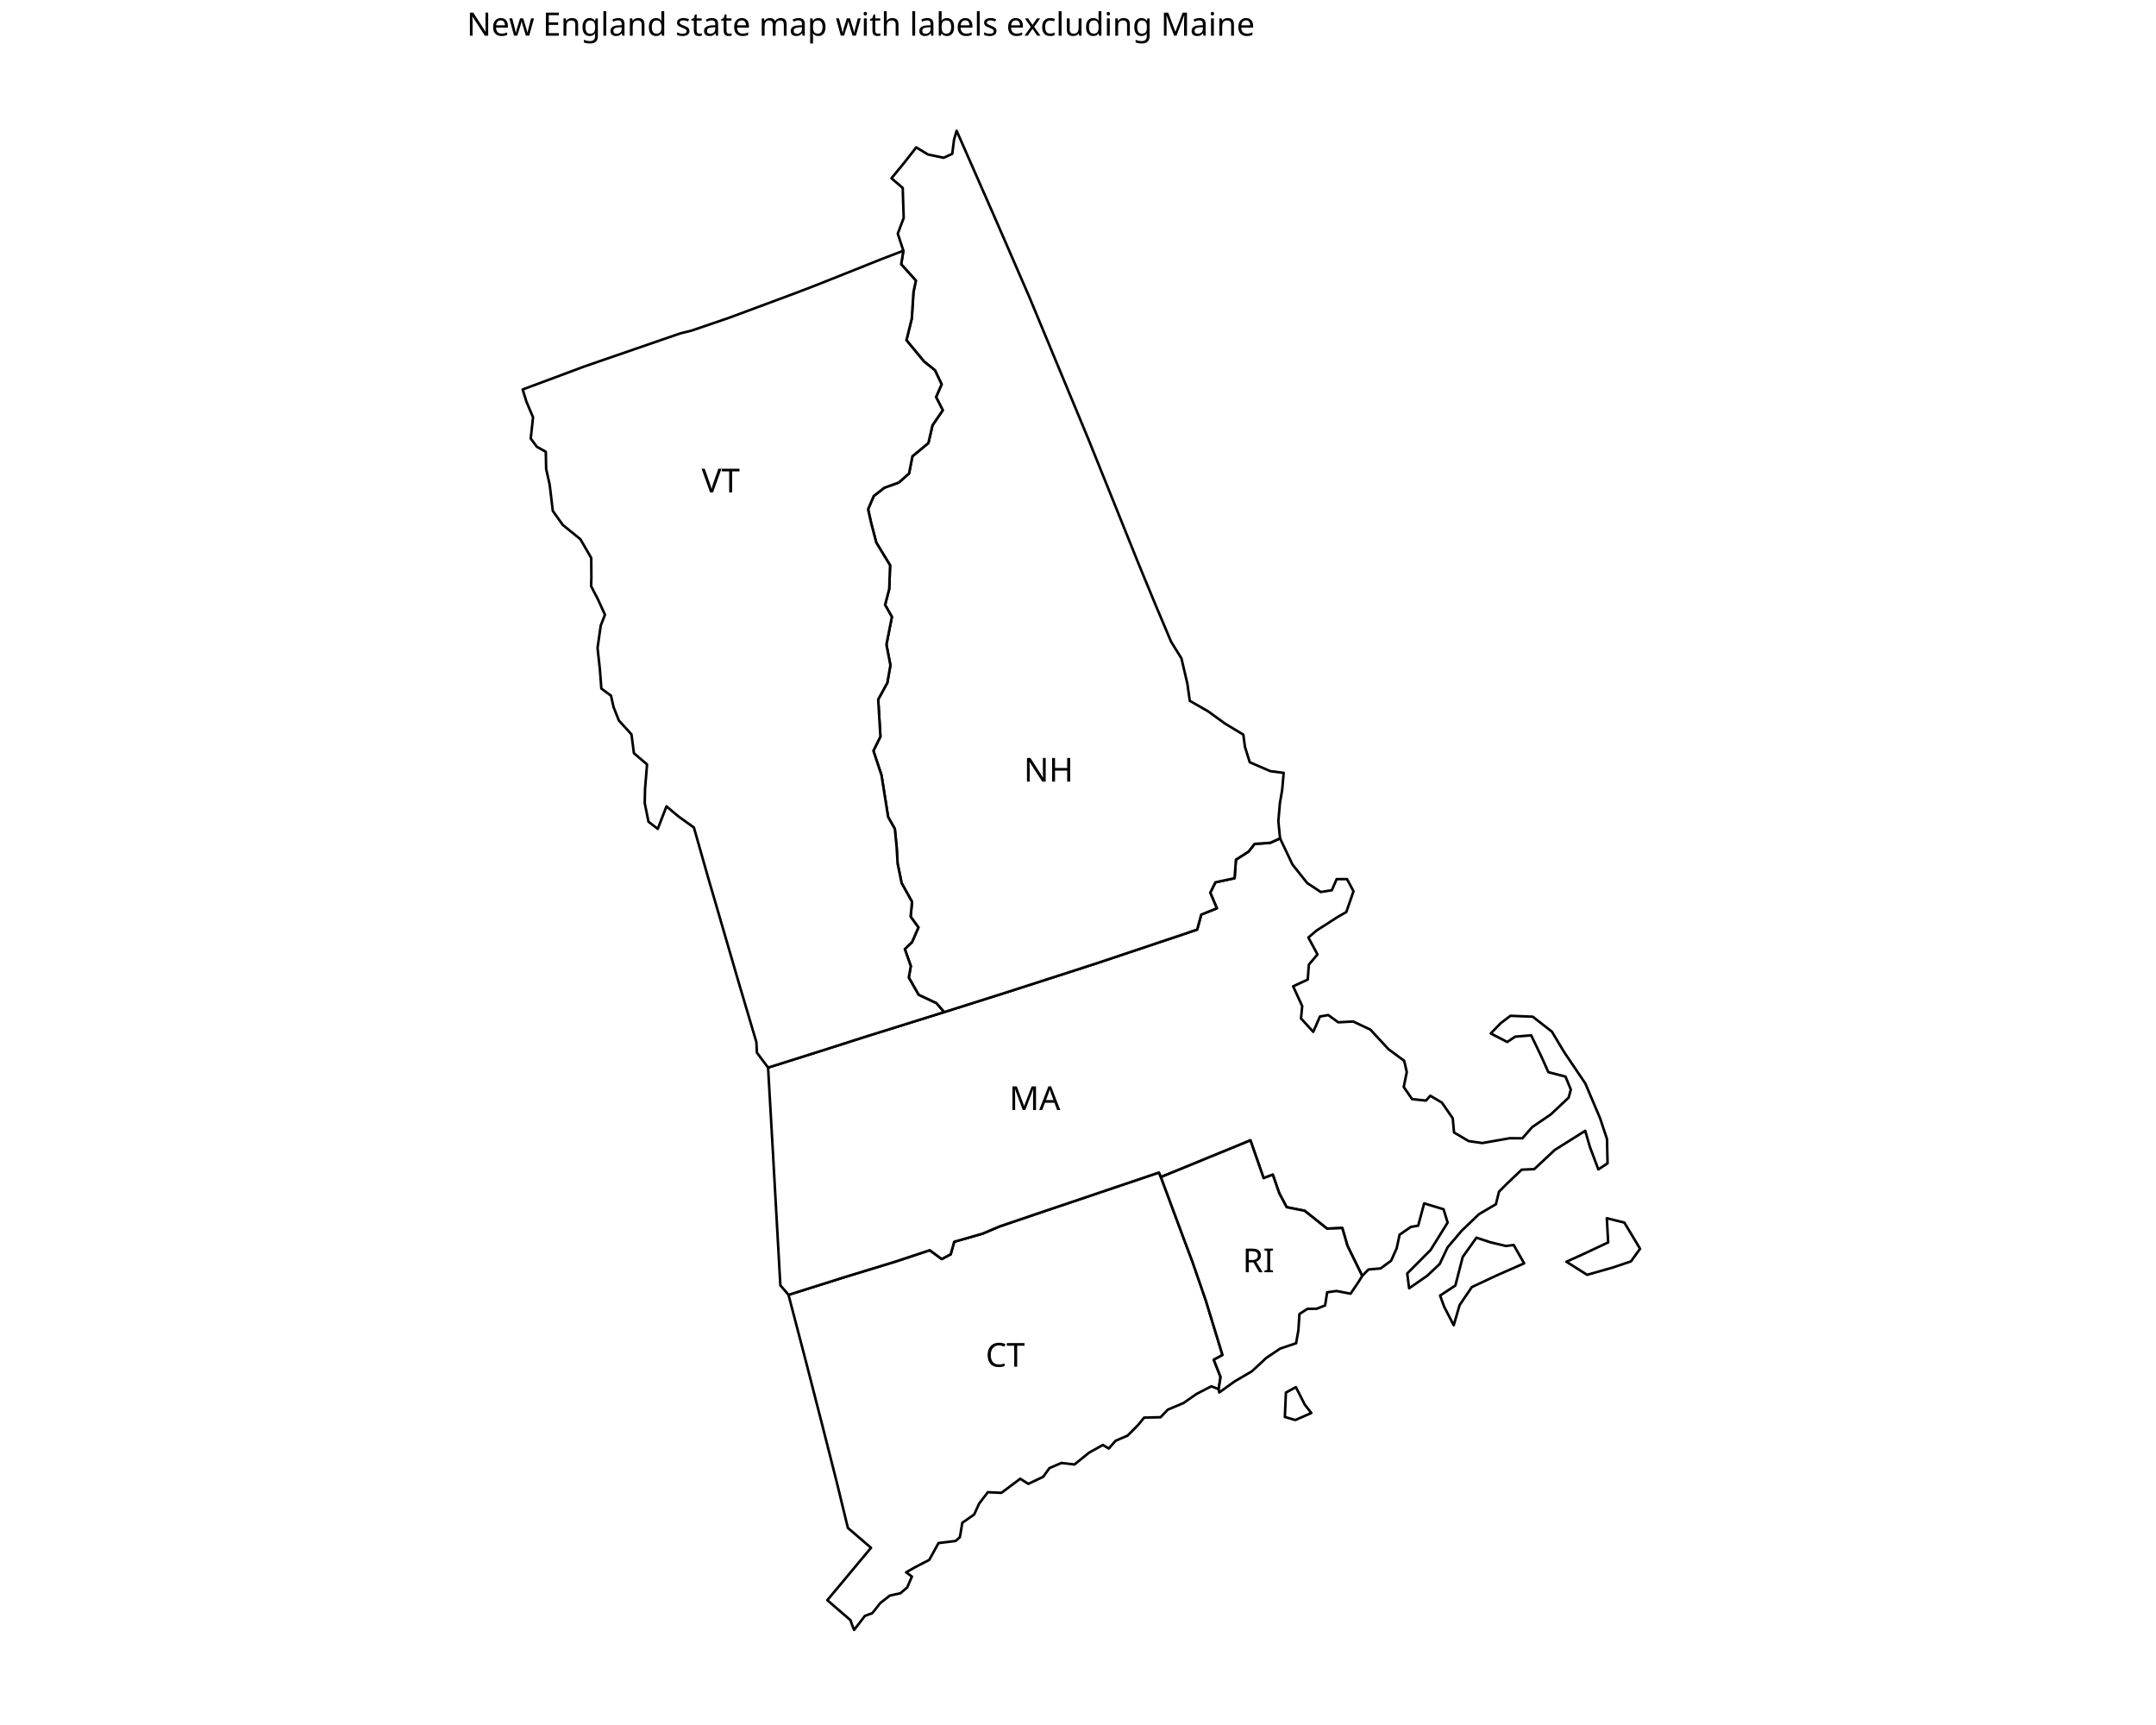
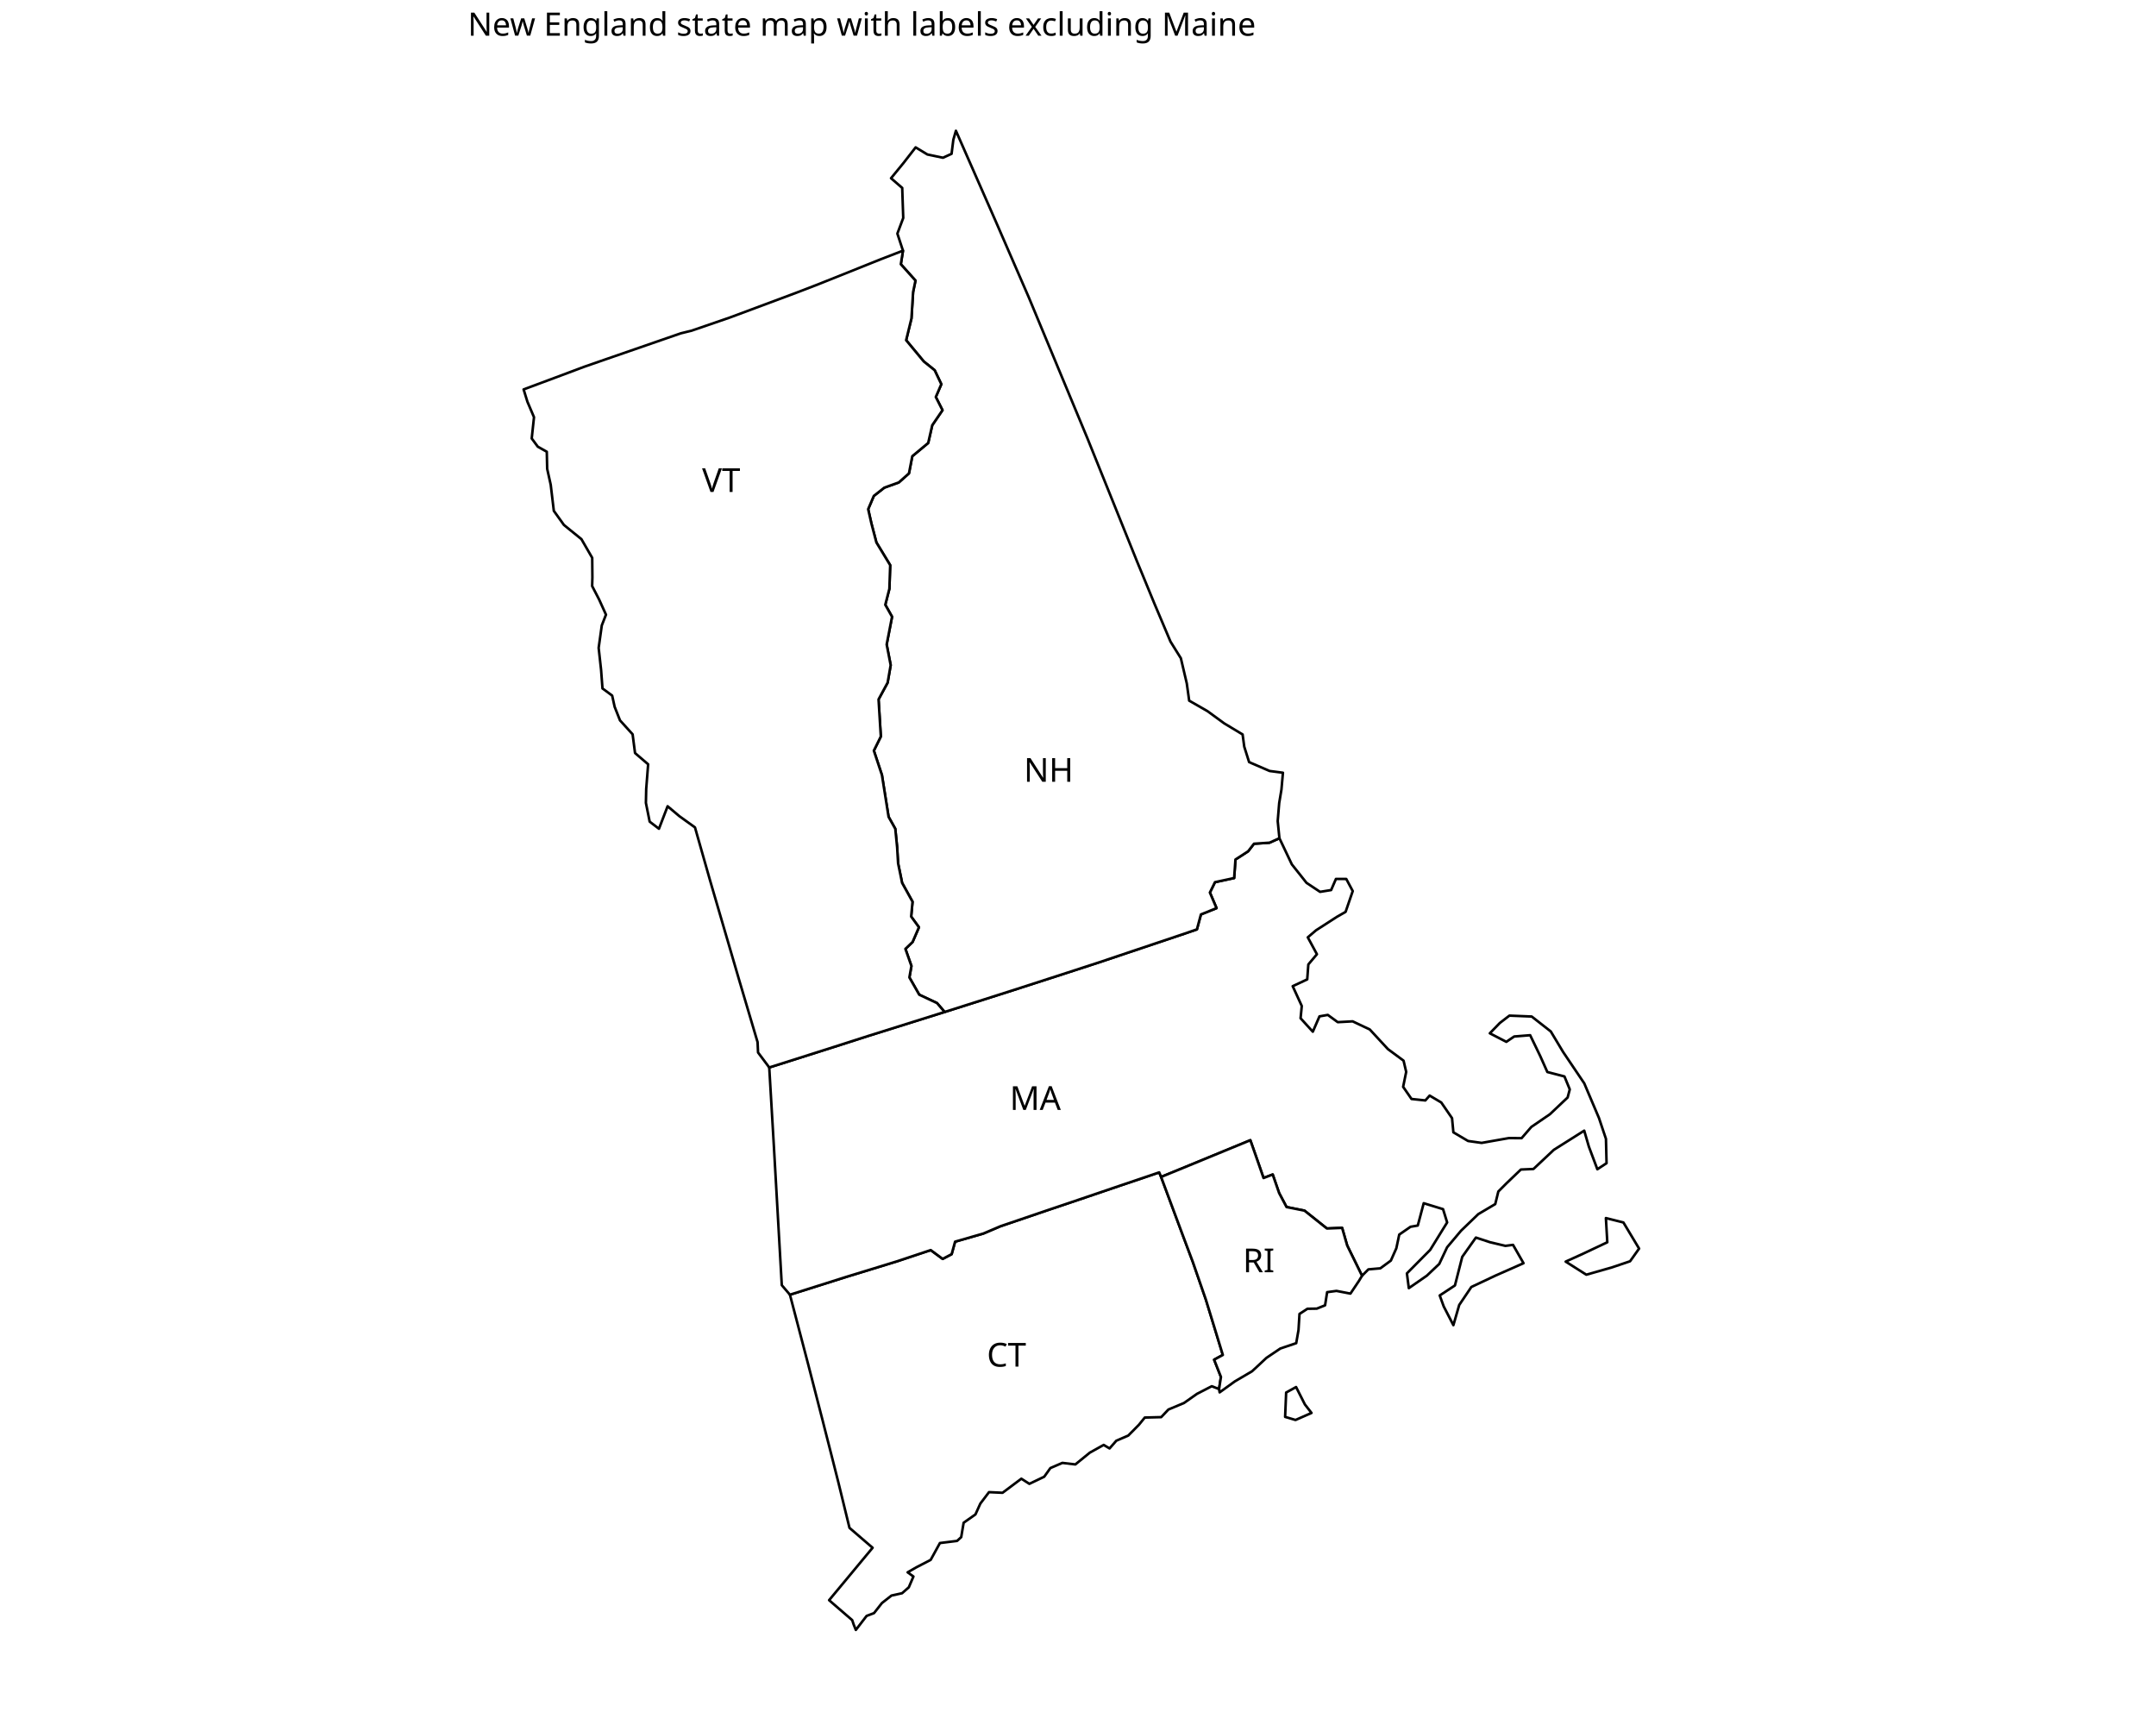
<svg xmlns="http://www.w3.org/2000/svg" class="svglite" data-engine-version="2.0" width="720.00pt" height="576.00pt" viewBox="0 0 720.00 576.00">
  <defs>
    <style type="text/css">
    .svglite line, .svglite polyline, .svglite polygon, .svglite path, .svglite rect, .svglite circle {
      fill: none;
      stroke: #000000;
      stroke-linecap: round;
      stroke-linejoin: round;
      stroke-miterlimit: 10.00;
    }
  </style>
  </defs>
  <rect width="100%" height="100%" style="stroke: none; fill: #FFFFFF;" />
  <defs>
    <clipPath id="cpMC4wMHw3MjAuMDB8MC4wMHw1NzYuMDA=">
      <rect x="0.00" y="0.00" width="720.00" height="576.00" />
    </clipPath>
  </defs>
  <g clip-path="url(#cpMC4wMHw3MjAuMDB8MC4wMHw1NzYuMDA=)">
</g>
  <defs>
-     <clipPath id="cpMTQ5LjE2fDU3MC44NHwwLjAwfDU3Ni4wMA==">
-       <rect x="149.16" y="0.00" width="421.69" height="576.00" />
+     <clipPath id="cpMTQ5LjUxfDU3MC40OXwwLjAwfDU3Ni4wMA==">
+       <rect x="149.51" y="0.00" width="420.98" height="576.00" />
    </clipPath>
  </defs>
-   <g clip-path="url(#cpMTQ5LjE2fDU3MC44NHwwLjAwfDU3Ni4wMA==)">
+   <g clip-path="url(#cpMTQ5LjUxfDU3MC40OXwwLjAwfDU3Ni4wMA==)">
</g>
  <g clip-path="url(#cpMC4wMHw3MjAuMDB8MC4wMHw1NzYuMDA=)">
</g>
  <defs>
-     <clipPath id="cpMTU1Ljg4fDU2Ni4zNnwxOC42NHw1NjkuMjg=">
-       <rect x="155.88" y="18.64" width="410.48" height="550.63" />
+     <clipPath id="cpMTU2LjIzfDU2Ni4wMXwxOC42NHw1NjkuMjg=">
+       <rect x="156.23" y="18.64" width="409.77" height="550.63" />
    </clipPath>
  </defs>
-   <g clip-path="url(#cpMTU1Ljg4fDU2Ni4zNnwxOC42NHw1NjkuMjg=)">
-     <path d="M 276.29 534.32 L 290.88 516.83 L 283.15 510.19 L 281.36 502.83 L 281.10 501.77 L 279.48 495.11 L 277.23 486.22 L 274.80 476.67 L 274.24 474.45 L 273.56 471.82 L 269.40 455.62 L 263.32 432.36 L 282.21 426.40 L 289.89 424.06 L 295.34 422.39 L 299.32 421.17 L 309.28 417.86 L 310.50 417.46 L 314.49 420.40 L 316.94 419.11 L 317.50 418.81 L 318.65 414.64 L 328.13 411.93 L 333.83 409.51 L 349.26 404.27 L 357.44 401.52 L 362.53 399.80 L 373.39 396.13 L 383.73 392.64 L 387.05 391.52 L 387.69 393.04 L 395.13 413.08 L 398.19 421.23 L 398.21 421.27 L 402.65 434.12 L 402.65 434.12 L 405.49 443.40 L 408.26 452.46 L 405.35 454.05 L 407.62 459.80 L 406.97 463.85 L 404.53 462.91 L 399.58 465.45 L 395.24 468.49 L 390.00 470.69 L 387.58 473.23 L 382.09 473.36 L 380.10 475.80 L 379.31 476.60 L 376.56 479.37 L 372.55 481.09 L 370.28 483.67 L 368.30 482.50 L 363.67 485.08 L 359.65 488.34 L 358.82 489.01 L 354.47 488.50 L 350.45 490.23 L 350.42 490.27 L 348.38 493.12 L 343.41 495.48 L 340.72 493.77 L 334.42 498.48 L 332.54 498.39 L 329.89 498.27 L 327.88 500.90 L 326.97 502.09 L 325.33 505.71 L 321.37 508.47 L 320.76 512.09 L 320.55 513.28 L 319.16 514.54 L 315.79 514.96 L 313.42 515.25 L 310.32 520.87 L 309.79 521.15 L 307.90 522.12 L 307.86 522.15 L 305.50 523.37 L 302.60 525.03 L 304.54 526.43 L 302.97 530.04 L 300.72 532.00 L 297.17 532.78 L 293.96 535.29 L 291.32 538.65 L 288.83 539.58 L 285.23 544.25 L 284.47 542.39 L 284.02 540.99 L 278.75 536.45 L 276.29 534.32 Z" style="fill-rule: evenodd; fill: #FFFFFF; stroke-width: 0.85; stroke-linecap: butt;" />
-     <path d="M 523.11 421.31 L 528.94 418.67 L 537.05 414.85 L 536.60 406.78 L 542.46 408.24 L 547.70 416.97 L 544.67 421.19 L 538.63 423.23 L 530.01 425.68 L 523.11 421.31 Z" style="fill-rule: evenodd; fill: #FFFFFF; stroke-width: 0.85; stroke-linecap: butt;" />
-     <path d="M 480.92 432.60 L 486.02 429.26 L 488.48 419.71 L 493.06 413.28 L 497.77 414.83 L 502.93 416.05 L 505.49 415.72 L 508.99 421.84 L 499.75 425.91 L 491.51 429.78 L 487.44 435.78 L 485.47 442.52 L 482.25 436.26 L 480.92 432.60 Z" style="fill-rule: evenodd; fill: #FFFFFF; stroke-width: 0.85; stroke-linecap: butt;" />
-     <path d="M 260.60 429.18 L 257.99 382.49 L 256.50 356.48 L 274.13 350.92 L 280.89 348.76 L 285.68 347.23 L 289.70 345.95 L 315.27 337.96 L 328.05 333.92 L 339.59 330.25 L 340.56 329.93 L 353.80 325.67 L 356.00 324.96 L 367.11 321.36 L 375.05 318.70 L 395.63 311.81 L 399.80 310.38 L 401.15 305.40 L 401.18 305.38 L 401.87 305.10 L 406.37 303.29 L 404.16 298.09 L 405.87 294.62 L 408.37 294.08 L 412.29 293.24 L 412.50 290.34 L 412.74 287.06 L 416.99 284.32 L 418.96 281.79 L 424.18 281.43 L 427.48 279.94 L 431.62 288.67 L 436.54 294.86 L 441.07 297.85 L 444.77 297.26 L 446.38 293.55 L 449.84 293.55 L 452.01 297.59 L 449.60 304.54 L 446.65 306.23 L 439.69 310.70 L 436.93 313.05 L 439.98 318.69 L 437.10 322.10 L 436.72 327.08 L 433.79 328.45 L 431.85 329.35 L 432.02 329.72 L 434.88 335.97 L 434.86 336.14 L 434.73 337.43 L 434.47 340.06 L 435.11 340.76 L 438.56 344.55 L 439.41 342.61 L 440.80 339.43 L 443.58 338.94 L 446.91 341.36 L 448.13 341.30 L 451.91 341.09 L 452.61 341.43 L 457.64 343.80 L 463.71 350.36 L 468.93 354.22 L 469.80 357.96 L 468.78 362.96 L 471.58 367.01 L 476.21 367.50 L 477.65 365.88 L 481.53 368.18 L 485.14 373.41 L 485.58 378.15 L 486.06 378.43 L 490.48 381.03 L 495.03 381.68 L 504.16 380.07 L 508.41 380.09 L 511.68 376.35 L 517.89 372.12 L 523.85 366.52 L 524.58 363.81 L 522.80 359.49 L 517.08 358.01 L 514.74 352.78 L 511.34 345.72 L 506.00 346.15 L 503.36 347.93 L 497.84 345.09 L 501.18 341.65 L 504.41 339.19 L 511.87 339.49 L 518.25 344.47 L 522.37 351.34 L 529.43 361.80 L 534.33 373.35 L 536.66 380.33 L 536.85 388.45 L 533.77 390.48 L 530.93 382.91 L 529.39 377.59 L 526.13 379.64 L 519.21 383.99 L 512.37 390.39 L 508.16 390.57 L 503.31 395.20 L 500.60 397.91 L 499.56 402.11 L 493.88 405.45 L 488.07 411.02 L 487.21 412.04 L 483.42 416.52 L 480.78 422.08 L 476.61 426.00 L 470.58 430.17 L 469.94 425.23 L 477.74 417.40 L 481.98 410.59 L 483.44 408.23 L 482.08 403.79 L 480.18 403.21 L 475.60 401.82 L 474.24 406.90 L 473.60 409.27 L 471.17 409.68 L 467.40 412.28 L 466.41 416.85 L 464.57 420.96 L 461.05 423.55 L 457.03 423.89 L 454.91 426.04 L 449.96 415.95 L 449.41 414.02 L 448.26 410.05 L 443.17 410.26 L 441.69 409.08 L 435.67 404.29 L 430.73 403.31 L 429.67 403.09 L 427.19 398.41 L 425.05 392.24 L 421.98 393.40 L 419.92 387.48 L 418.76 384.17 L 417.58 380.78 L 409.23 384.22 L 404.85 386.01 L 402.58 386.94 L 401.47 387.40 L 387.69 393.04 L 387.05 391.52 L 383.73 392.64 L 373.39 396.13 L 362.53 399.80 L 357.44 401.52 L 349.26 404.27 L 333.83 409.51 L 328.13 411.93 L 318.65 414.64 L 317.50 418.81 L 316.94 419.11 L 314.49 420.40 L 310.50 417.46 L 309.28 417.86 L 299.32 421.17 L 295.34 422.39 L 289.89 424.06 L 282.21 426.40 L 263.32 432.36 L 263.01 431.99 L 260.60 429.18 Z" style="fill-rule: evenodd; fill: #FFFFFF; stroke-width: 0.85; stroke-linecap: butt;" />
-     <path d="M 303.48 326.43 L 304.16 322.61 L 302.16 316.89 L 304.56 314.60 L 306.71 309.68 L 304.10 306.11 L 304.57 301.15 L 301.08 294.85 L 300.92 294.04 L 299.75 288.35 L 299.64 286.40 L 299.44 283.01 L 298.83 276.80 L 296.59 272.81 L 294.37 258.84 L 291.67 250.69 L 293.82 246.35 L 294.01 245.96 L 293.27 233.56 L 296.32 227.99 L 296.60 226.39 L 297.35 222.14 L 296.02 215.24 L 297.84 205.97 L 295.57 201.97 L 296.96 196.63 L 297.24 188.76 L 294.04 183.50 L 292.63 181.18 L 290.95 174.77 L 289.89 170.05 L 291.79 165.62 L 295.32 162.86 L 300.16 161.12 L 302.44 159.10 L 303.58 158.09 L 304.70 152.35 L 305.64 151.58 L 310.03 147.94 L 311.40 142.01 L 314.83 136.99 L 312.60 132.58 L 314.45 128.32 L 312.23 123.65 L 308.59 120.72 L 302.70 113.61 L 304.49 106.34 L 305.05 97.54 L 305.85 93.70 L 300.95 88.24 L 301.68 83.71 L 299.81 78.01 L 301.79 72.79 L 301.56 65.87 L 301.47 62.76 L 297.71 59.52 L 301.91 54.42 L 305.98 49.21 L 309.90 51.58 L 315.13 52.68 L 318.01 51.36 L 318.60 46.65 L 319.47 43.67 L 332.59 73.51 L 343.80 99.30 L 353.47 122.58 L 361.58 142.09 L 362.27 143.76 L 363.34 146.33 L 369.95 162.72 L 380.04 187.80 L 381.92 192.36 L 385.66 201.43 L 391.08 214.26 L 392.80 217.03 L 394.54 219.83 L 396.52 228.26 L 397.33 234.01 L 403.46 237.53 L 409.08 241.61 L 415.21 245.30 L 415.75 249.37 L 417.36 254.53 L 418.18 254.88 L 424.23 257.50 L 428.69 258.08 L 428.19 263.71 L 427.42 268.21 L 426.91 274.23 L 427.00 275.10 L 427.24 277.60 L 427.48 279.94 L 424.18 281.43 L 418.96 281.79 L 416.99 284.32 L 412.74 287.06 L 412.50 290.34 L 412.29 293.24 L 408.37 294.08 L 405.87 294.62 L 404.16 298.09 L 406.37 303.29 L 401.87 305.10 L 401.18 305.38 L 401.15 305.40 L 399.80 310.38 L 395.63 311.81 L 375.05 318.70 L 367.11 321.36 L 356.00 324.96 L 353.80 325.67 L 340.56 329.93 L 339.59 330.25 L 328.05 333.92 L 315.27 337.96 L 312.71 334.99 L 306.77 332.19 L 303.48 326.43 Z" style="fill-rule: evenodd; fill: #FFFFFF; stroke-width: 0.85; stroke-linecap: butt;" />
-     <path d="M 429.08 473.15 L 429.43 465.00 L 432.77 463.18 L 435.71 468.99 L 437.92 471.83 L 432.56 474.17 L 429.08 473.15 Z" style="fill-rule: evenodd; fill: #FFFFFF; stroke-width: 0.85; stroke-linecap: butt;" />
-     <path d="M 406.97 463.85 L 407.62 459.80 L 405.35 454.05 L 408.26 452.46 L 405.49 443.40 L 402.65 434.12 L 402.65 434.12 L 398.21 421.27 L 398.19 421.23 L 395.13 413.08 L 387.69 393.04 L 401.47 387.40 L 402.58 386.94 L 404.85 386.01 L 409.23 384.22 L 417.58 380.78 L 418.76 384.17 L 419.92 387.48 L 421.98 393.40 L 425.05 392.24 L 427.19 398.41 L 429.67 403.09 L 430.73 403.31 L 435.67 404.29 L 441.69 409.08 L 443.17 410.26 L 448.26 410.05 L 449.41 414.02 L 449.96 415.95 L 454.91 426.04 L 453.89 427.74 L 451.02 431.98 L 446.33 431.08 L 443.21 431.51 L 442.52 435.90 L 439.74 437.00 L 436.60 437.05 L 434.72 438.27 L 433.95 438.77 L 433.61 444.13 L 432.83 448.53 L 427.50 450.32 L 422.88 453.43 L 418.05 457.91 L 412.26 461.30 L 407.17 464.96 L 406.97 463.85 Z" style="fill-rule: evenodd; fill: #FFFFFF; stroke-width: 0.85; stroke-linecap: butt;" />
-     <path d="M 200.35 223.68 L 199.55 216.37 L 200.62 208.86 L 202.03 205.28 L 201.78 204.72 L 199.72 200.20 L 197.40 195.73 L 197.49 192.80 L 197.44 186.30 L 193.82 180.05 L 190.04 176.98 L 188.35 175.61 L 187.96 175.30 L 184.61 170.60 L 183.57 161.88 L 182.39 156.57 L 182.27 150.85 L 179.27 149.17 L 177.24 146.43 L 178.01 139.33 L 175.81 134.15 L 174.54 130.05 L 184.92 126.19 L 194.85 122.48 L 202.63 119.79 L 227.23 111.31 L 229.28 110.81 L 230.80 110.44 L 243.59 106.07 L 265.99 97.74 L 273.41 94.89 L 274.48 94.46 L 288.64 88.82 L 294.23 86.58 L 301.68 83.71 L 300.95 88.24 L 305.85 93.70 L 305.05 97.54 L 304.49 106.34 L 302.70 113.61 L 308.59 120.72 L 312.23 123.65 L 314.45 128.32 L 312.60 132.58 L 314.83 136.99 L 311.40 142.01 L 310.03 147.94 L 305.64 151.58 L 304.70 152.35 L 303.58 158.09 L 302.44 159.10 L 300.16 161.12 L 295.32 162.86 L 291.79 165.62 L 289.89 170.05 L 290.95 174.77 L 292.63 181.18 L 294.04 183.50 L 297.24 188.76 L 296.96 196.63 L 295.57 201.97 L 297.84 205.97 L 296.02 215.24 L 297.35 222.14 L 296.60 226.39 L 296.32 227.99 L 293.27 233.56 L 294.01 245.96 L 293.82 246.35 L 291.67 250.69 L 294.37 258.84 L 296.59 272.81 L 298.83 276.80 L 299.44 283.01 L 299.64 286.40 L 299.75 288.35 L 300.92 294.04 L 301.08 294.85 L 304.57 301.15 L 304.10 306.11 L 306.71 309.68 L 304.56 314.60 L 302.16 316.89 L 304.16 322.61 L 303.48 326.43 L 306.77 332.19 L 312.71 334.99 L 315.27 337.96 L 289.70 345.95 L 285.68 347.23 L 280.89 348.76 L 274.13 350.92 L 256.50 356.48 L 252.76 351.48 L 252.60 348.00 L 249.27 336.76 L 246.48 327.34 L 238.19 298.88 L 236.72 293.88 L 231.73 276.32 L 226.50 272.56 L 222.57 269.26 L 219.66 276.77 L 216.56 274.39 L 215.31 268.14 L 215.41 263.49 L 215.92 257.24 L 216.08 255.25 L 212.55 252.23 L 211.69 251.49 L 210.88 245.22 L 206.67 240.57 L 204.88 236.05 L 204.05 232.30 L 200.82 229.92 L 200.35 223.68 Z" style="fill-rule: evenodd; fill: #FFFFFF; stroke-width: 0.85; stroke-linecap: butt;" />
-     <text x="335.71" y="456.37" text-anchor="middle" style="font-size: 11.04px; font-family: sans;" textLength="14.72px" lengthAdjust="spacingAndGlyphs">CT</text>
-     <text x="345.56" y="370.66" text-anchor="middle" style="font-size: 11.04px; font-family: sans;" textLength="16.57px" lengthAdjust="spacingAndGlyphs">MA</text>
-     <text x="350.17" y="260.98" text-anchor="middle" style="font-size: 11.04px; font-family: sans;" textLength="15.95px" lengthAdjust="spacingAndGlyphs">NH</text>
-     <text x="420.26" y="424.83" text-anchor="middle" style="font-size: 11.04px; font-family: sans;" textLength="11.04px" lengthAdjust="spacingAndGlyphs">RI</text>
-     <text x="240.69" y="164.41" text-anchor="middle" style="font-size: 11.04px; font-family: sans;" textLength="14.11px" lengthAdjust="spacingAndGlyphs">VT</text>
+   <g clip-path="url(#cpMTU2LjIzfDU2Ni4wMXwxOC42NHw1NjkuMjg=)">
+     <path d="M 276.88 534.32 L 291.41 516.82 L 283.69 510.18 L 281.89 502.82 L 281.63 501.75 L 280.00 495.09 L 277.75 486.20 L 275.31 476.65 L 274.75 474.43 L 274.07 471.80 L 269.90 455.60 L 263.80 432.32 L 282.63 426.36 L 290.28 424.02 L 295.72 422.35 L 299.68 421.13 L 309.61 417.82 L 310.82 417.42 L 314.81 420.36 L 317.25 419.07 L 317.80 418.78 L 318.95 414.61 L 328.40 411.89 L 334.07 409.47 L 349.45 404.23 L 357.61 401.48 L 362.69 399.76 L 373.51 396.08 L 383.81 392.60 L 387.12 391.47 L 387.76 393.00 L 395.22 413.04 L 398.28 421.19 L 398.30 421.23 L 402.75 434.08 L 402.75 434.09 L 405.60 443.37 L 408.37 452.44 L 405.47 454.02 L 407.74 459.78 L 407.11 463.82 L 404.66 462.88 L 399.74 465.42 L 395.41 468.47 L 390.19 470.66 L 387.78 473.20 L 382.30 473.34 L 380.32 475.78 L 379.54 476.57 L 376.79 479.35 L 372.80 481.07 L 370.54 483.65 L 368.57 482.48 L 363.95 485.06 L 359.94 488.32 L 359.12 488.99 L 354.78 488.48 L 350.77 490.21 L 350.74 490.26 L 348.72 493.10 L 343.76 495.47 L 341.08 493.76 L 334.80 498.46 L 332.92 498.37 L 330.28 498.25 L 328.28 500.89 L 327.38 502.08 L 325.75 505.69 L 321.81 508.46 L 321.20 512.07 L 321.00 513.27 L 319.61 514.53 L 316.24 514.95 L 313.89 515.24 L 310.80 520.86 L 310.28 521.14 L 308.39 522.12 L 308.35 522.14 L 305.99 523.36 L 303.11 525.02 L 305.04 526.42 L 303.49 530.03 L 301.25 532.00 L 297.71 532.78 L 294.51 535.29 L 291.88 538.64 L 289.40 539.58 L 285.81 544.25 L 285.06 542.39 L 284.60 540.99 L 279.34 536.45 L 276.88 534.32 Z" style="fill-rule: evenodd; fill: #FFFFFF; stroke-width: 0.85; stroke-linecap: butt;" />
+     <path d="M 522.86 421.27 L 528.67 418.63 L 536.76 414.81 L 536.29 406.73 L 542.14 408.20 L 547.38 416.92 L 544.37 421.15 L 538.34 423.19 L 529.75 425.64 L 522.86 421.27 Z" style="fill-rule: evenodd; fill: #FFFFFF; stroke-width: 0.85; stroke-linecap: butt;" />
+     <path d="M 480.80 432.57 L 485.88 429.23 L 488.32 419.67 L 492.88 413.24 L 497.58 414.79 L 502.73 416.01 L 505.28 415.68 L 508.78 421.80 L 499.57 425.87 L 491.36 429.74 L 487.31 435.75 L 485.36 442.49 L 482.13 436.23 L 480.80 432.57 Z" style="fill-rule: evenodd; fill: #FFFFFF; stroke-width: 0.85; stroke-linecap: butt;" />
+     <path d="M 261.08 429.14 L 258.42 382.45 L 256.89 356.44 L 274.46 350.87 L 281.20 348.72 L 285.97 347.19 L 289.98 345.90 L 315.46 337.91 L 328.20 333.87 L 339.70 330.20 L 340.67 329.88 L 353.87 325.62 L 356.06 324.91 L 367.13 321.31 L 375.04 318.65 L 395.56 311.76 L 399.71 310.33 L 401.05 305.34 L 401.08 305.33 L 401.77 305.05 L 406.26 303.24 L 404.04 298.03 L 405.74 294.57 L 408.24 294.03 L 412.14 293.19 L 412.35 290.28 L 412.58 287.00 L 416.81 284.26 L 418.77 281.73 L 423.97 281.38 L 427.26 279.89 L 431.41 288.62 L 436.32 294.80 L 440.84 297.80 L 444.53 297.20 L 446.14 293.49 L 449.59 293.50 L 451.75 297.54 L 449.36 304.49 L 446.42 306.17 L 439.49 310.64 L 436.74 312.99 L 439.79 318.63 L 436.92 322.04 L 436.55 327.03 L 433.63 328.40 L 431.70 329.30 L 431.87 329.67 L 434.73 335.91 L 434.71 336.09 L 434.59 337.38 L 434.33 340.01 L 434.97 340.71 L 438.42 344.50 L 439.26 342.56 L 440.64 339.38 L 443.42 338.89 L 446.74 341.31 L 447.96 341.25 L 451.72 341.04 L 452.43 341.38 L 457.44 343.75 L 463.50 350.31 L 468.72 354.17 L 469.60 357.91 L 468.58 362.91 L 471.38 366.96 L 476.00 367.45 L 477.43 365.83 L 481.31 368.13 L 484.91 373.37 L 485.36 378.10 L 485.84 378.38 L 490.26 380.99 L 494.79 381.63 L 503.89 380.02 L 508.14 380.05 L 511.39 376.30 L 517.58 372.07 L 523.51 366.47 L 524.23 363.76 L 522.45 359.44 L 516.74 357.96 L 514.41 352.73 L 511.00 345.67 L 505.67 346.10 L 503.04 347.88 L 497.53 345.03 L 500.86 341.60 L 504.07 339.13 L 511.52 339.43 L 517.89 344.42 L 522.01 351.28 L 529.07 361.75 L 533.97 373.30 L 536.31 380.28 L 536.51 388.40 L 533.44 390.43 L 530.60 382.86 L 529.05 377.54 L 525.81 379.59 L 518.91 383.94 L 512.10 390.34 L 507.90 390.52 L 503.07 395.15 L 500.37 397.86 L 499.34 402.06 L 493.68 405.41 L 487.90 410.97 L 487.04 412.00 L 483.27 416.48 L 480.64 422.04 L 476.50 425.96 L 470.48 430.13 L 469.84 425.20 L 477.61 417.36 L 481.82 410.54 L 483.28 408.19 L 481.91 403.75 L 480.01 403.17 L 475.45 401.77 L 474.10 406.86 L 473.47 409.22 L 471.05 409.64 L 467.28 412.24 L 466.31 416.81 L 464.48 420.93 L 460.97 423.51 L 456.97 423.86 L 454.85 426.00 L 449.90 415.91 L 449.34 413.98 L 448.20 410.01 L 443.12 410.21 L 441.64 409.04 L 435.63 404.25 L 430.70 403.26 L 429.64 403.05 L 427.16 398.37 L 425.02 392.19 L 421.96 393.36 L 419.90 387.43 L 418.74 384.12 L 417.55 380.74 L 409.23 384.17 L 404.86 385.97 L 402.61 386.90 L 401.49 387.36 L 387.76 393.00 L 387.12 391.47 L 383.81 392.60 L 373.51 396.08 L 362.69 399.76 L 357.61 401.48 L 349.45 404.23 L 334.07 409.47 L 328.40 411.89 L 318.95 414.61 L 317.80 418.78 L 317.25 419.07 L 314.81 420.36 L 310.82 417.42 L 309.61 417.82 L 299.68 421.13 L 295.72 422.35 L 290.28 424.02 L 282.63 426.36 L 263.80 432.32 L 263.49 431.96 L 261.08 429.14 Z" style="fill-rule: evenodd; fill: #FFFFFF; stroke-width: 0.85; stroke-linecap: butt;" />
+     <path d="M 303.69 326.38 L 304.37 322.56 L 302.36 316.84 L 304.75 314.55 L 306.88 309.63 L 304.28 306.06 L 304.74 301.10 L 301.25 294.80 L 301.09 293.99 L 299.92 288.30 L 299.80 286.35 L 299.60 282.96 L 298.98 276.75 L 296.74 272.76 L 294.52 258.80 L 291.82 250.65 L 293.96 246.31 L 294.15 245.92 L 293.39 233.53 L 296.42 227.95 L 296.70 226.35 L 297.44 222.10 L 296.10 215.20 L 297.90 205.94 L 295.64 201.94 L 297.01 196.60 L 297.28 188.73 L 294.08 183.46 L 292.67 181.14 L 290.99 174.73 L 289.92 170.02 L 291.81 165.59 L 295.32 162.83 L 300.15 161.09 L 302.42 159.07 L 303.55 158.06 L 304.66 152.32 L 305.60 151.55 L 309.97 147.91 L 311.32 141.99 L 314.74 136.97 L 312.51 132.56 L 314.35 128.29 L 312.13 123.63 L 308.49 120.70 L 302.60 113.60 L 304.38 106.32 L 304.93 97.52 L 305.72 93.69 L 300.83 88.23 L 301.55 83.70 L 299.68 78.00 L 301.64 72.78 L 301.40 65.86 L 301.30 62.75 L 297.56 59.51 L 301.73 54.42 L 305.78 49.21 L 309.70 51.58 L 314.91 52.67 L 317.78 51.36 L 318.37 46.65 L 319.23 43.67 L 332.35 73.50 L 343.56 99.28 L 353.24 122.55 L 361.36 142.06 L 362.05 143.73 L 363.12 146.29 L 369.73 162.69 L 379.83 187.76 L 381.72 192.32 L 385.45 201.39 L 390.88 214.22 L 392.60 216.99 L 394.35 219.79 L 396.33 228.21 L 397.13 233.96 L 403.25 237.47 L 408.85 241.56 L 414.97 245.24 L 415.52 249.32 L 417.14 254.47 L 417.95 254.83 L 423.99 257.44 L 428.44 258.03 L 427.94 263.66 L 427.19 268.15 L 426.69 274.17 L 426.78 275.04 L 427.03 277.55 L 427.26 279.89 L 423.97 281.38 L 418.77 281.73 L 416.81 284.26 L 412.58 287.00 L 412.35 290.28 L 412.14 293.19 L 408.24 294.03 L 405.74 294.57 L 404.04 298.03 L 406.26 303.24 L 401.77 305.05 L 401.08 305.33 L 401.05 305.34 L 399.71 310.33 L 395.56 311.76 L 375.04 318.65 L 367.13 321.31 L 356.06 324.91 L 353.87 325.62 L 340.67 329.88 L 339.70 330.20 L 328.20 333.87 L 315.46 337.91 L 312.91 334.94 L 306.98 332.15 L 303.69 326.38 Z" style="fill-rule: evenodd; fill: #FFFFFF; stroke-width: 0.85; stroke-linecap: butt;" />
+     <path d="M 429.17 473.12 L 429.51 464.98 L 432.83 463.15 L 435.77 468.96 L 437.98 471.80 L 432.64 474.15 L 429.17 473.12 Z" style="fill-rule: evenodd; fill: #FFFFFF; stroke-width: 0.85; stroke-linecap: butt;" />
+     <path d="M 407.11 463.82 L 407.74 459.78 L 405.47 454.02 L 408.37 452.44 L 405.60 443.37 L 402.75 434.09 L 402.75 434.08 L 398.30 421.23 L 398.28 421.19 L 395.22 413.04 L 387.76 393.00 L 401.49 387.36 L 402.61 386.90 L 404.86 385.97 L 409.23 384.17 L 417.55 380.74 L 418.74 384.12 L 419.90 387.43 L 421.96 393.36 L 425.02 392.19 L 427.16 398.37 L 429.64 403.05 L 430.70 403.26 L 435.63 404.25 L 441.64 409.04 L 443.12 410.21 L 448.20 410.01 L 449.34 413.98 L 449.90 415.91 L 454.85 426.00 L 453.83 427.70 L 450.98 431.95 L 446.31 431.05 L 443.20 431.47 L 442.51 435.86 L 439.74 436.97 L 436.61 437.02 L 434.74 438.24 L 433.97 438.73 L 433.64 444.10 L 432.87 448.50 L 427.56 450.29 L 422.95 453.40 L 418.14 457.88 L 412.37 461.27 L 407.30 464.93 L 407.11 463.82 Z" style="fill-rule: evenodd; fill: #FFFFFF; stroke-width: 0.85; stroke-linecap: butt;" />
+     <path d="M 200.73 223.65 L 199.92 216.34 L 200.97 208.83 L 202.37 205.25 L 202.12 204.69 L 200.07 200.17 L 197.75 195.70 L 197.83 192.77 L 197.77 186.27 L 194.16 180.02 L 190.38 176.96 L 188.70 175.59 L 188.31 175.27 L 184.95 170.58 L 183.91 161.85 L 182.73 156.55 L 182.60 150.84 L 179.60 149.15 L 177.57 146.41 L 178.33 139.31 L 176.13 134.14 L 174.86 130.03 L 185.20 126.18 L 195.10 122.47 L 202.85 119.78 L 227.36 111.30 L 229.40 110.80 L 230.92 110.43 L 243.66 106.05 L 265.98 97.73 L 273.38 94.88 L 274.45 94.45 L 288.55 88.81 L 294.13 86.57 L 301.55 83.70 L 300.83 88.23 L 305.72 93.69 L 304.93 97.52 L 304.38 106.32 L 302.60 113.60 L 308.49 120.70 L 312.13 123.63 L 314.35 128.29 L 312.51 132.56 L 314.74 136.97 L 311.32 141.99 L 309.97 147.91 L 305.60 151.55 L 304.66 152.32 L 303.55 158.06 L 302.42 159.07 L 300.15 161.09 L 295.32 162.83 L 291.81 165.59 L 289.92 170.02 L 290.99 174.73 L 292.67 181.14 L 294.08 183.46 L 297.28 188.73 L 297.01 196.60 L 295.64 201.94 L 297.90 205.94 L 296.10 215.20 L 297.44 222.10 L 296.70 226.35 L 296.42 227.95 L 293.39 233.53 L 294.15 245.92 L 293.96 246.31 L 291.82 250.65 L 294.52 258.80 L 296.74 272.76 L 298.98 276.75 L 299.60 282.96 L 299.80 286.35 L 299.92 288.30 L 301.09 293.99 L 301.25 294.80 L 304.74 301.10 L 304.28 306.06 L 306.88 309.63 L 304.75 314.55 L 302.36 316.84 L 304.37 322.56 L 303.69 326.38 L 306.98 332.15 L 312.91 334.94 L 315.46 337.91 L 289.98 345.90 L 285.97 347.19 L 281.20 348.72 L 274.46 350.87 L 256.89 356.44 L 253.15 351.44 L 252.99 347.95 L 252.86 347.53 L 249.65 336.71 L 246.86 327.30 L 238.54 298.83 L 237.08 293.83 L 232.09 276.28 L 226.86 272.52 L 222.95 269.22 L 220.06 276.73 L 216.96 274.36 L 215.70 268.10 L 215.80 263.46 L 216.29 257.21 L 216.45 255.21 L 212.93 252.19 L 212.07 251.45 L 211.26 245.19 L 207.05 240.54 L 205.26 236.01 L 204.43 232.26 L 201.20 229.88 L 200.73 223.65 Z" style="fill-rule: evenodd; fill: #FFFFFF; stroke-width: 0.85; stroke-linecap: butt;" />
+     <text x="336.13" y="456.33" text-anchor="middle" style="font-size: 11.04px; font-family: sans;" textLength="14.72px" lengthAdjust="spacingAndGlyphs">CT</text>
+     <text x="345.73" y="370.61" text-anchor="middle" style="font-size: 11.04px; font-family: sans;" textLength="16.57px" lengthAdjust="spacingAndGlyphs">MA</text>
+     <text x="350.19" y="261.04" text-anchor="middle" style="font-size: 11.04px; font-family: sans;" textLength="15.95px" lengthAdjust="spacingAndGlyphs">NH</text>
+     <text x="420.35" y="424.83" text-anchor="middle" style="font-size: 11.04px; font-family: sans;" textLength="11.04px" lengthAdjust="spacingAndGlyphs">RI</text>
+     <text x="240.84" y="164.27" text-anchor="middle" style="font-size: 11.04px; font-family: sans;" textLength="14.11px" lengthAdjust="spacingAndGlyphs">VT</text>
  </g>
  <g clip-path="url(#cpMC4wMHw3MjAuMDB8MC4wMHw1NzYuMDA=)">
-     <text x="155.88" y="11.92" style="font-size: 10.80px; font-family: sans;" textLength="249.17px" lengthAdjust="spacingAndGlyphs">New England state map with labels excluding Maine</text>
+     <text x="156.23" y="11.92" style="font-size: 10.80px; font-family: sans;" textLength="249.17px" lengthAdjust="spacingAndGlyphs">New England state map with labels excluding Maine</text>
  </g>
</svg>
